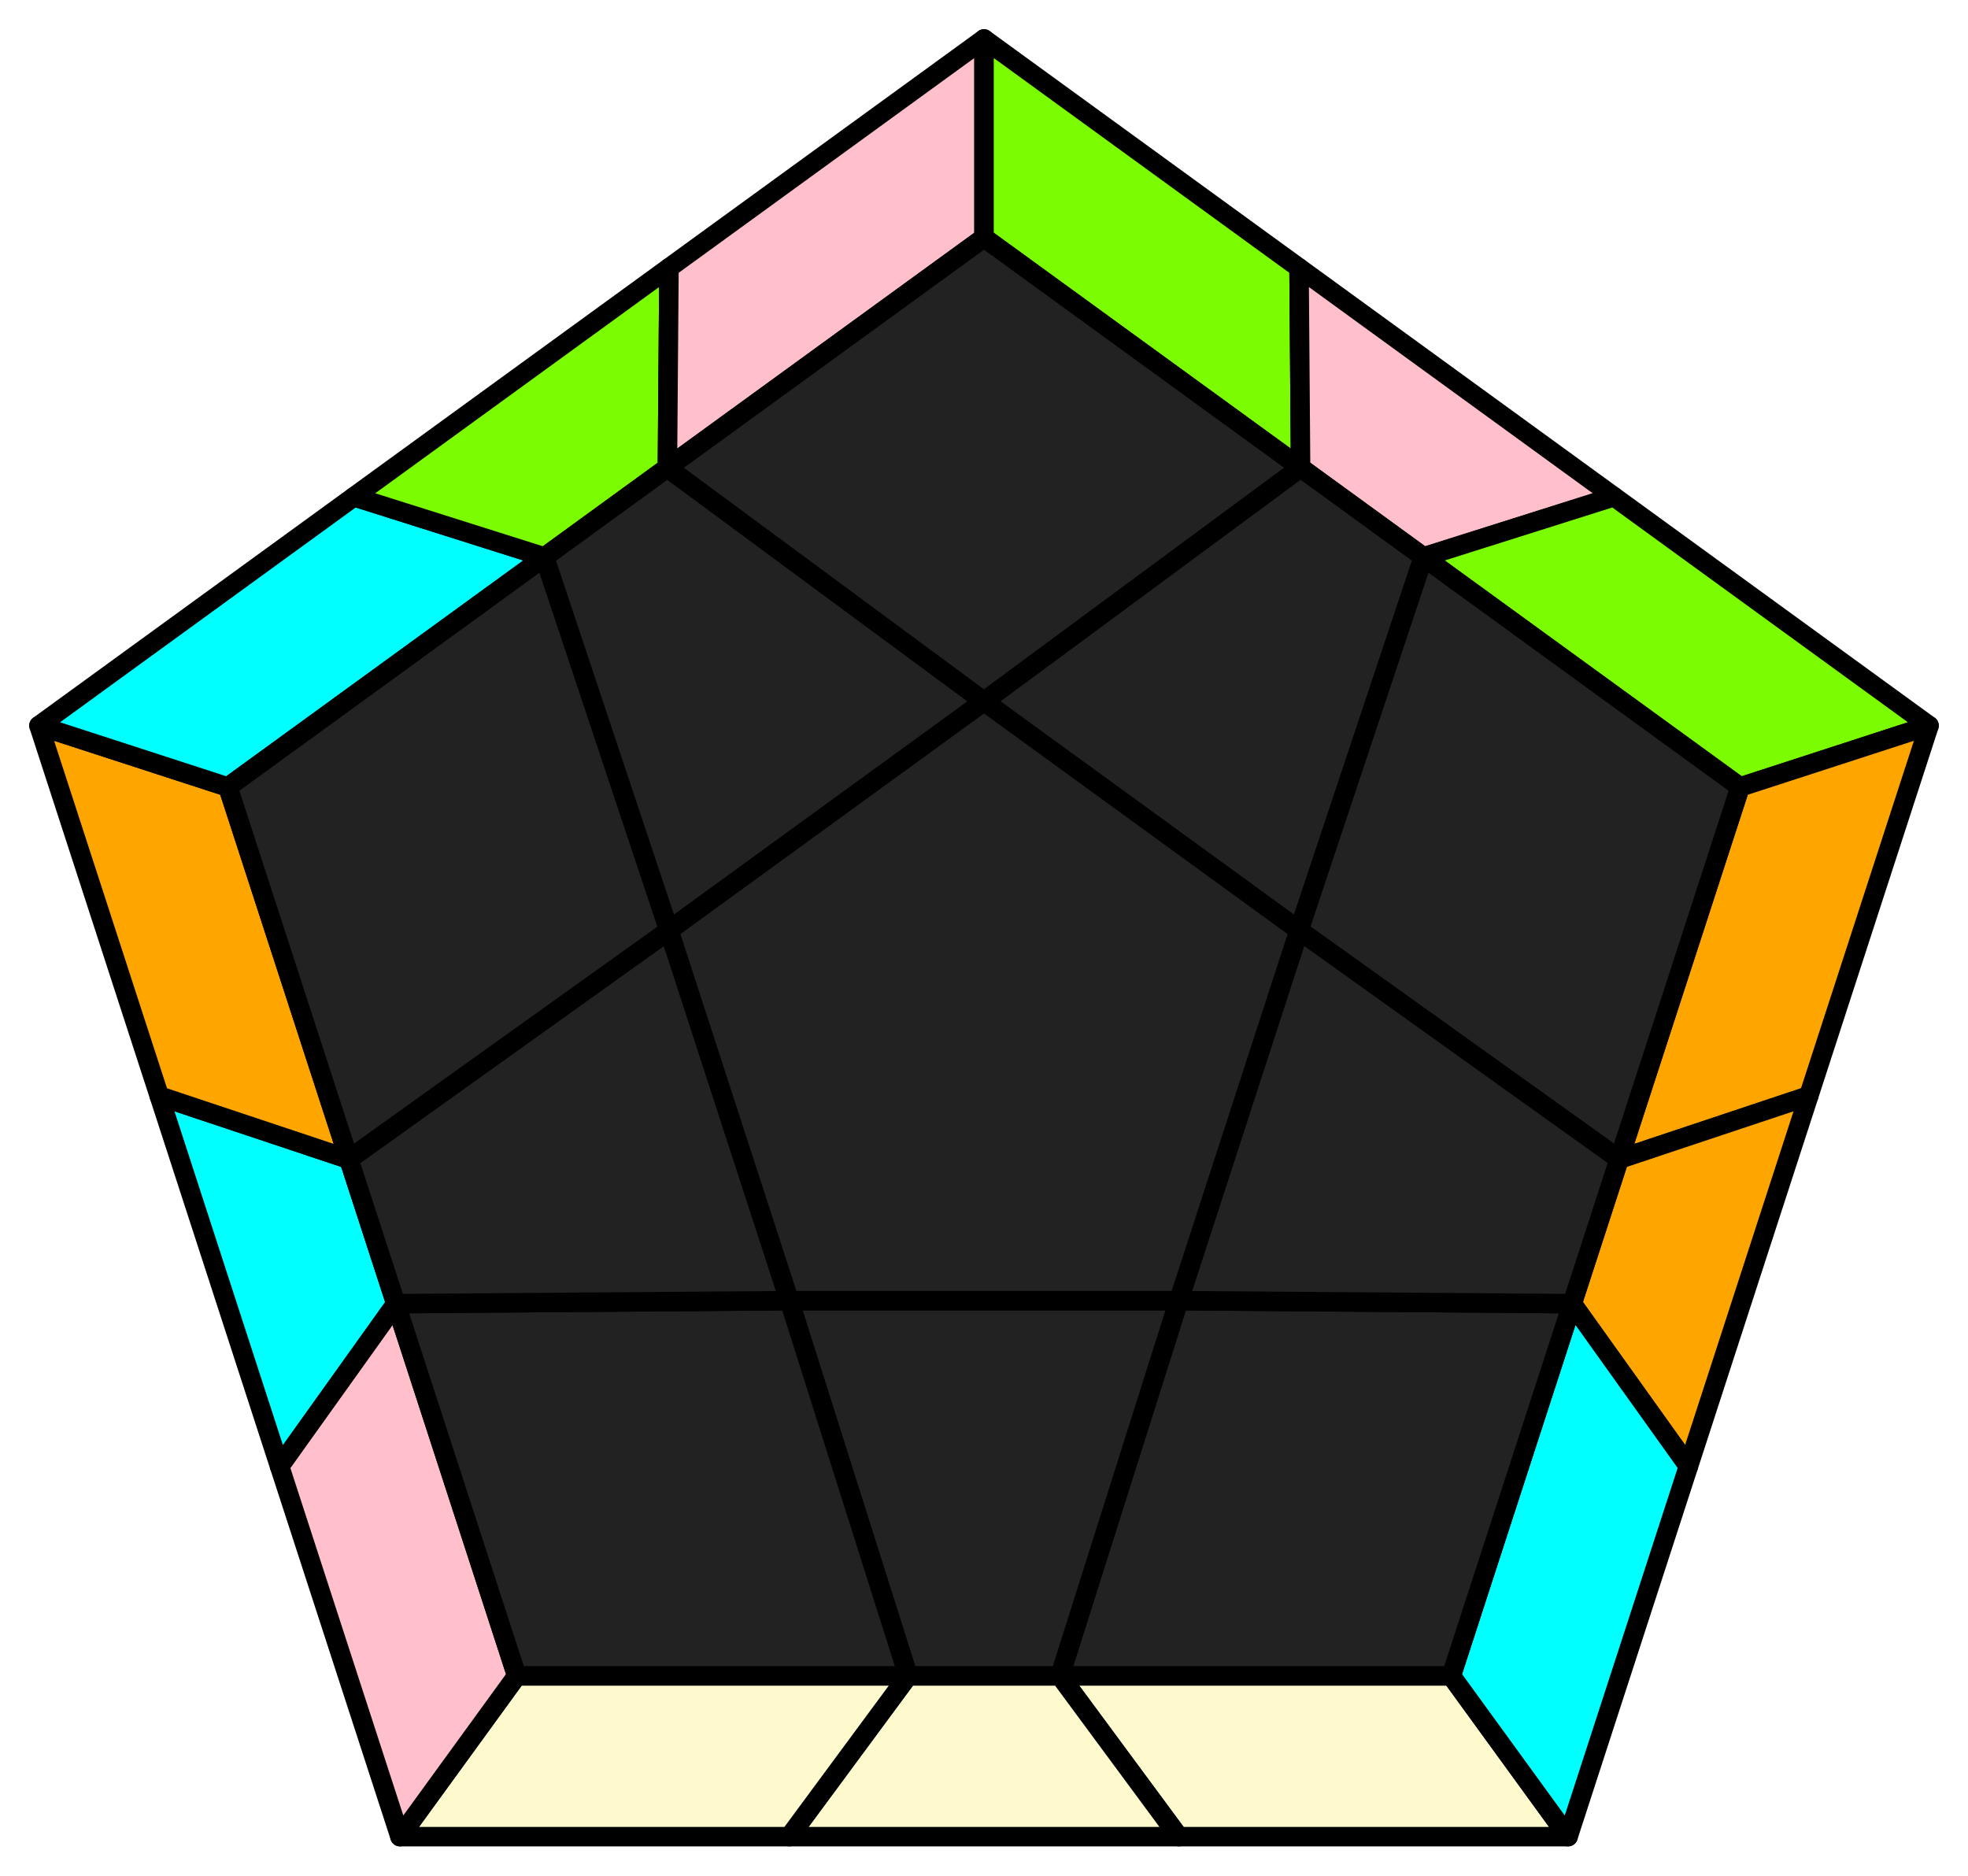
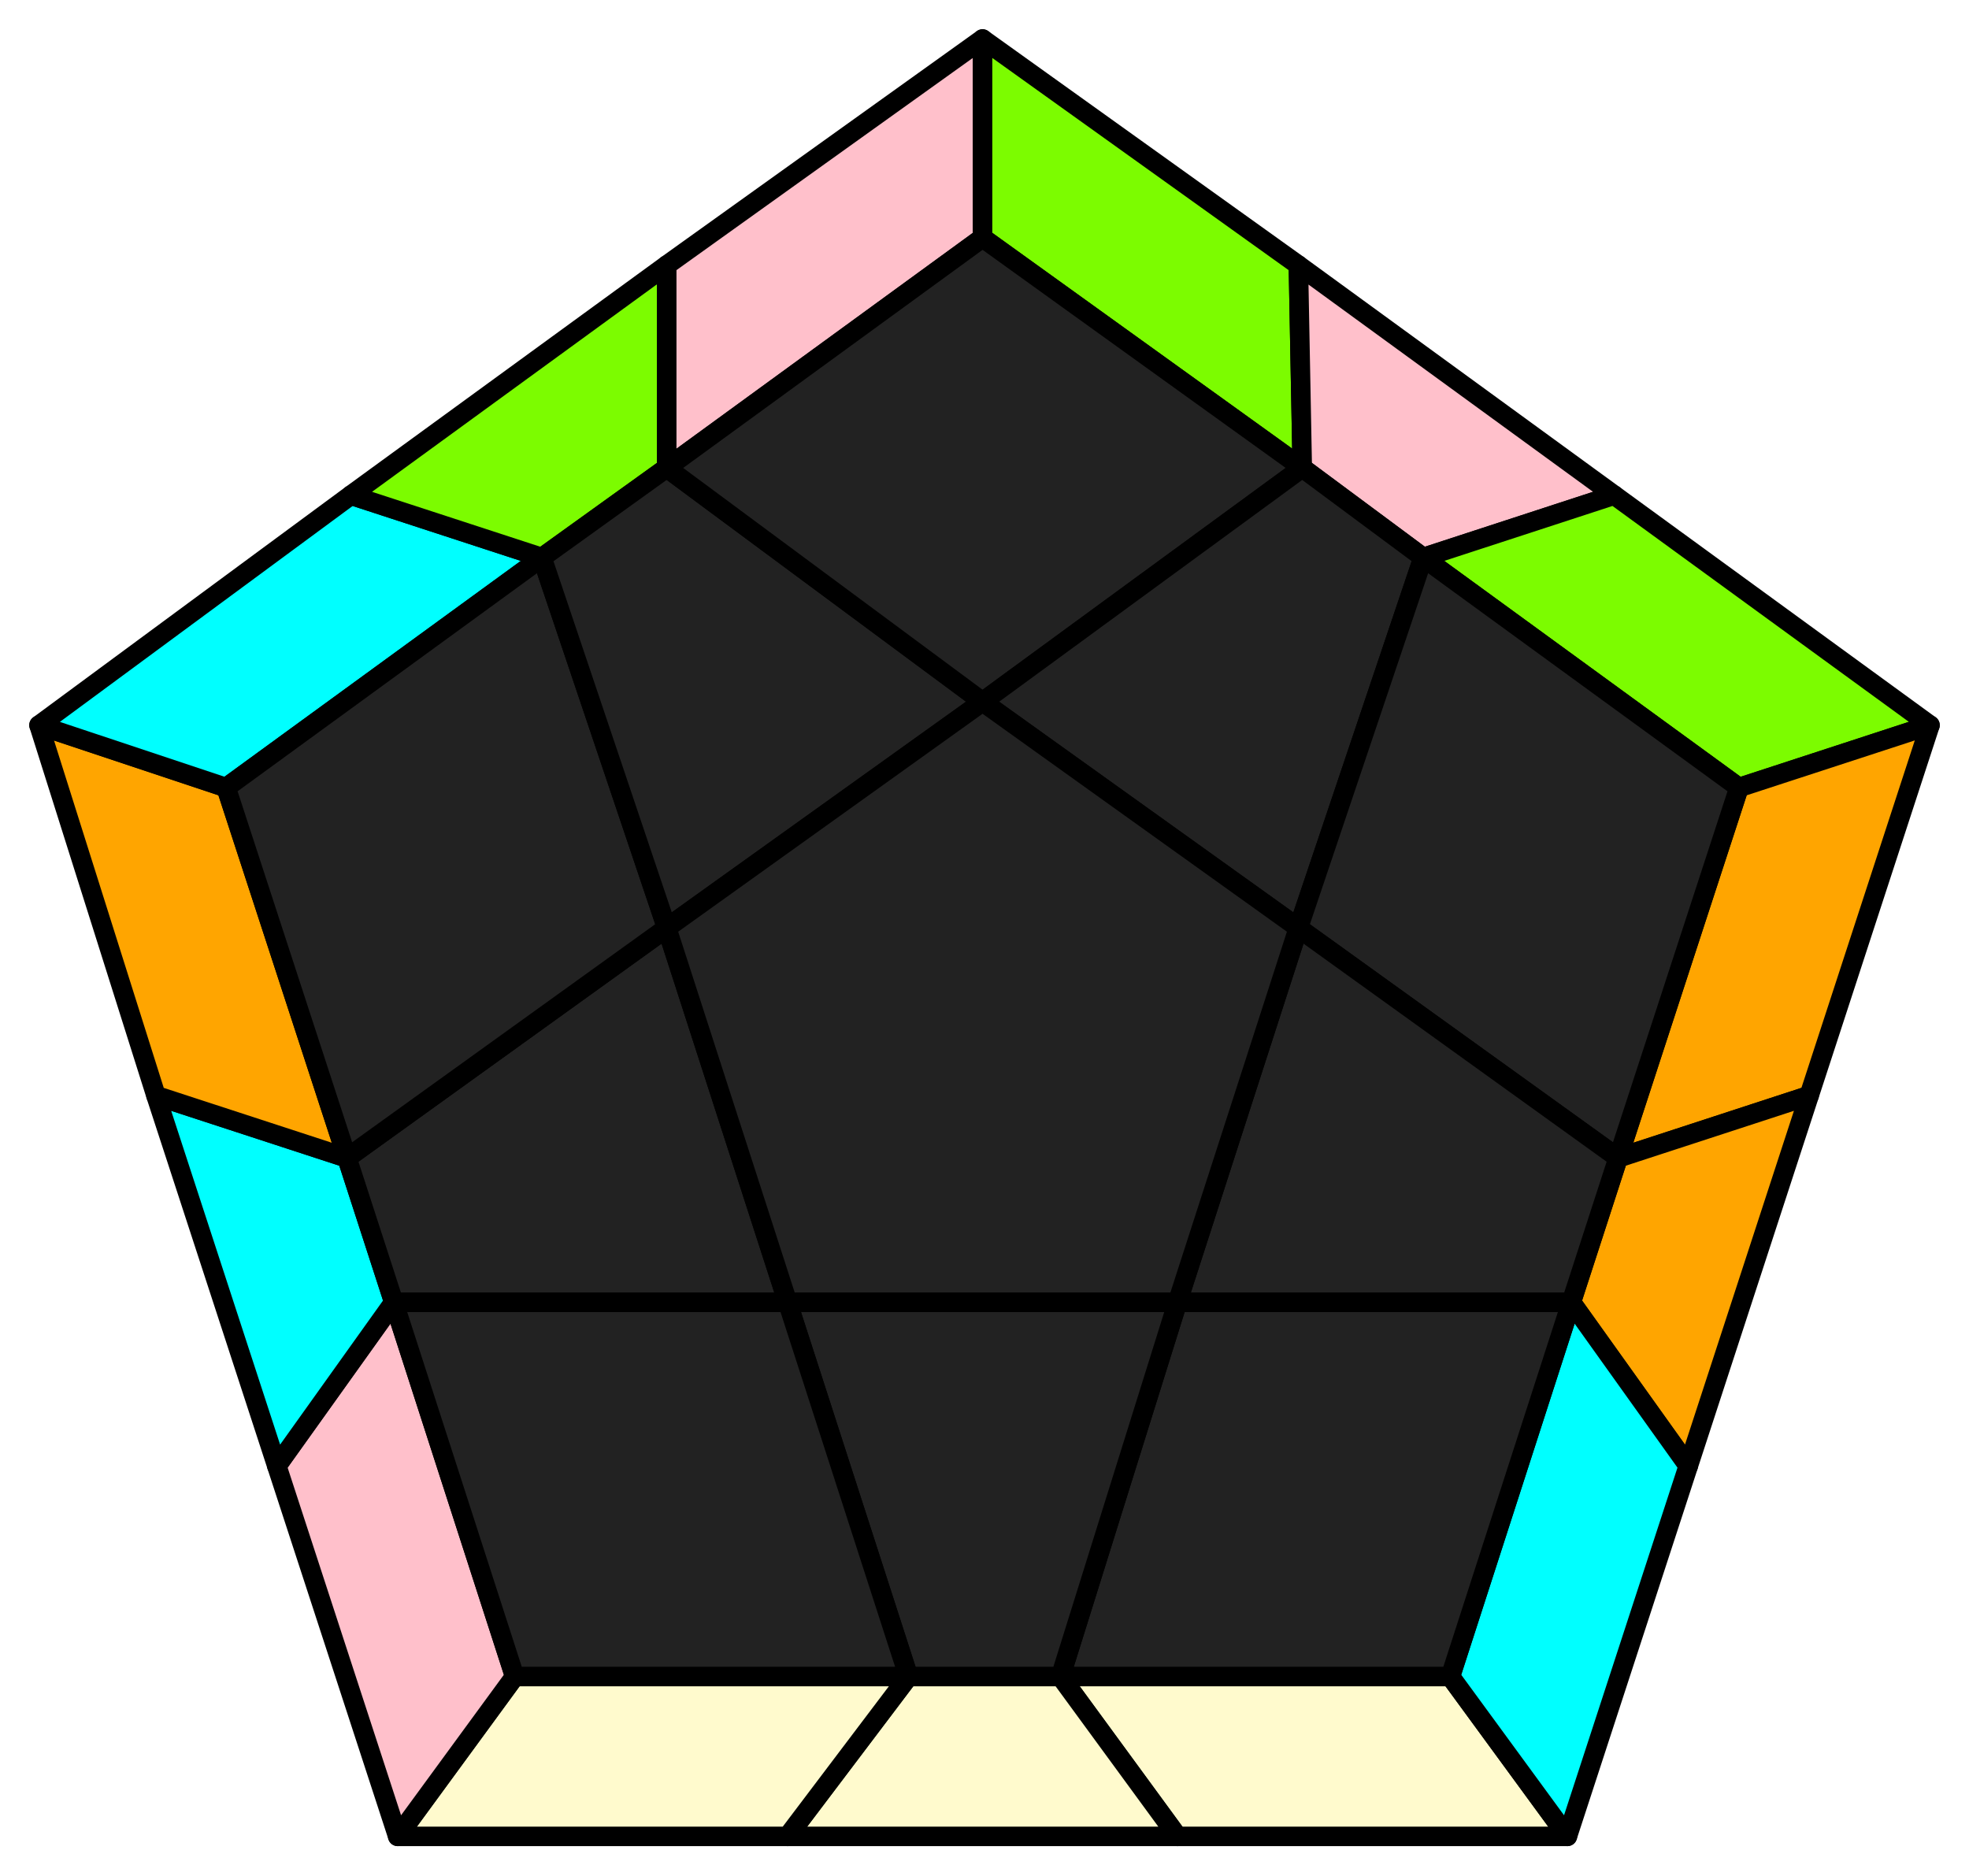
- <svg xmlns="http://www.w3.org/2000/svg" width="50.541" height="48.165">
-   <polygon stroke="black" stroke-width="0.5" points="40.271 47.165 30.271 47.165 27.221 43.036 37.271 43.036" stroke-linejoin="round" fill="#fffacd" />
-   <polygon stroke="black" stroke-width="0.5" points="30.271 47.165 20.271 47.165 23.321 43.036 27.221 43.036" stroke-linejoin="round" fill="#fffacd" />
-   <polygon stroke="black" stroke-width="0.5" points="20.271 47.165 10.271 47.165 13.271 43.036 23.321 43.036" stroke-linejoin="round" fill="#fffacd" />
-   <polygon stroke="black" stroke-width="0.5" points="10.271 47.165 7.18 37.655 10.165 33.478 13.271 43.036" stroke-linejoin="round" fill="#ffc0cb" />
-   <polygon stroke="black" stroke-width="0.5" points="7.18 37.655 4.09 28.144 8.96 29.769 10.165 33.478" stroke-linejoin="round" fill="#00ffff" />
-   <polygon stroke="black" stroke-width="0.5" points="4.09 28.144 1.0 18.634 5.854 20.211 8.96 29.769" stroke-linejoin="round" fill="#ffa500" />
-   <polygon stroke="black" stroke-width="0.5" points="1.0 18.634 9.09 12.756 13.985 14.304 5.854 20.211" stroke-linejoin="round" fill="#00ffff" />
-   <polygon stroke="black" stroke-width="0.5" points="9.09 12.756 17.18 6.878 17.14 12.011 13.985 14.304" stroke-linejoin="round" fill="#7cfc00" />
-   <polygon stroke="black" stroke-width="0.5" points="17.18 6.878 25.271 1.0 25.271 6.104 17.14 12.011" stroke-linejoin="round" fill="#ffc0cb" />
-   <polygon stroke="black" stroke-width="0.5" points="25.271 1.0 33.361 6.878 33.401 12.011 25.271 6.104" stroke-linejoin="round" fill="#7cfc00" />
-   <polygon stroke="black" stroke-width="0.5" points="33.361 6.878 41.451 12.756 36.556 14.304 33.401 12.011" stroke-linejoin="round" fill="#ffc0cb" />
-   <polygon stroke="black" stroke-width="0.5" points="41.451 12.756 49.541 18.634 44.687 20.211 36.556 14.304" stroke-linejoin="round" fill="#7cfc00" />
-   <polygon stroke="black" stroke-width="0.5" points="49.541 18.634 46.451 28.144 41.581 29.769 44.687 20.211" stroke-linejoin="round" fill="#ffa500" />
-   <polygon stroke="black" stroke-width="0.5" points="46.451 28.144 43.361 37.655 40.376 33.478 41.581 29.769" stroke-linejoin="round" fill="#ffa500" />
-   <polygon stroke="black" stroke-width="0.5" points="43.361 37.655 40.271 47.165 37.271 43.036 40.376 33.478" stroke-linejoin="round" fill="#00ffff" />
-   <polygon stroke="black" stroke-width="0.5" points="37.271 43.036 27.221 43.036 30.271 33.401 40.376 33.478" stroke-linejoin="round" fill="#222" />
-   <polygon stroke="black" stroke-width="0.5" points="27.221 43.036 23.321 43.036 20.271 33.401 30.271 33.401" stroke-linejoin="round" fill="#222" />
-   <polygon stroke="black" stroke-width="0.5" points="13.271 43.036 10.165 33.478 20.271 33.401 23.321 43.036" stroke-linejoin="round" fill="#222" />
-   <polygon stroke="black" stroke-width="0.5" points="10.165 33.478 8.96 29.769 17.18 23.891 20.271 33.401" stroke-linejoin="round" fill="#222" />
-   <polygon stroke="black" stroke-width="0.5" points="5.854 20.211 13.985 14.304 17.18 23.891 8.96 29.769" stroke-linejoin="round" fill="#222" />
-   <polygon stroke="black" stroke-width="0.5" points="13.985 14.304 17.14 12.011 25.271 18.013 17.18 23.891" stroke-linejoin="round" fill="#222" />
-   <polygon stroke="black" stroke-width="0.5" points="25.271 6.104 33.401 12.011 25.271 18.013 17.14 12.011" stroke-linejoin="round" fill="#222" />
-   <polygon stroke="black" stroke-width="0.5" points="33.401 12.011 36.556 14.304 33.361 23.891 25.271 18.013" stroke-linejoin="round" fill="#222" />
-   <polygon stroke="black" stroke-width="0.5" points="44.687 20.211 41.581 29.769 33.361 23.891 36.556 14.304" stroke-linejoin="round" fill="#222" />
-   <polygon stroke="black" stroke-width="0.5" points="41.581 29.769 40.376 33.478 30.271 33.401 33.361 23.891" stroke-linejoin="round" fill="#222" />
-   <polygon stroke="black" stroke-width="0.5" points="30.271 33.401 20.271 33.401 17.18 23.891 25.271 18.013 33.361 23.891" stroke-linejoin="round" fill="#222" />
+ <svg xmlns="http://www.w3.org/2000/svg" id="28" width="505" height="481">
+   <style>
+ polygon { stroke: black; stroke-width: 5px; stroke-linejoin: round;}
+ .green {fill: #7cfc00;}
+ .orange {fill: #ffa500;}
+ .blue {fill: #00ffff;}
+ .beige {fill: #fffacd;}
+ .pink {fill: #ffc0cb;}
+ .grey {fill: #222;}
+ </style>
+   <polygon class="beige" points="402 471 302 471 272 430 372 430" />
+   <polygon class="beige" points="302 471 202 471 233 430 272 430" />
+   <polygon class="beige" points="202 471 102 471 132 430 233 430" />
+   <polygon class="pink" points="102 471 71 376 101 334 132 430" />
+   <polygon class="blue" points="71 376 40 281 89 297 101 334" />
+   <polygon class="orange" points="40 281 10 186 58 202 89 297" />
+   <polygon class="blue" points="10 186 90 127 139 143 58 202" />
+   <polygon class="green" points="90 127 171 68 171 120 139 143" />
+   <polygon class="pink" points="171 68 252 10 252 61 171 120" />
+   <polygon class="green" points="252 10 333 68 334 120 252 61" />
+   <polygon class="pink" points="333 68 414 127 365 143 334 120" />
+   <polygon class="green" points="414 127 495 186 446 202 365 143" />
+   <polygon class="orange" points="495 186 464 281 415 297 446 202" />
+   <polygon class="orange" points="464 281 433 376 403 334 415 297" />
+   <polygon class="blue" points="433 376 402 471 372 430 403 334" />
+   <polygon class="grey" points="372 430 272 430 302 334 403 334" />
+   <polygon class="grey" points="272 430 233 430 202 334 302 334" />
+   <polygon class="grey" points="132 430 101 334 202 334 233 430" />
+   <polygon class="grey" points="101 334 89 297 171 238 202 334" />
+   <polygon class="grey" points="58 202 139 143 171 238 89 297" />
+   <polygon class="grey" points="139 143 171 120 252 180 171 238" />
+   <polygon class="grey" points="252 61 334 120 252 180 171 120" />
+   <polygon class="grey" points="334 120 365 143 333 238 252 180" />
+   <polygon class="grey" points="446 202 415 297 333 238 365 143" />
+   <polygon class="grey" points="415 297 403 334 302 334 333 238" />
+   <polygon class="grey" points="302 334 202 334 171 238 252 180 333 238" />
</svg>
